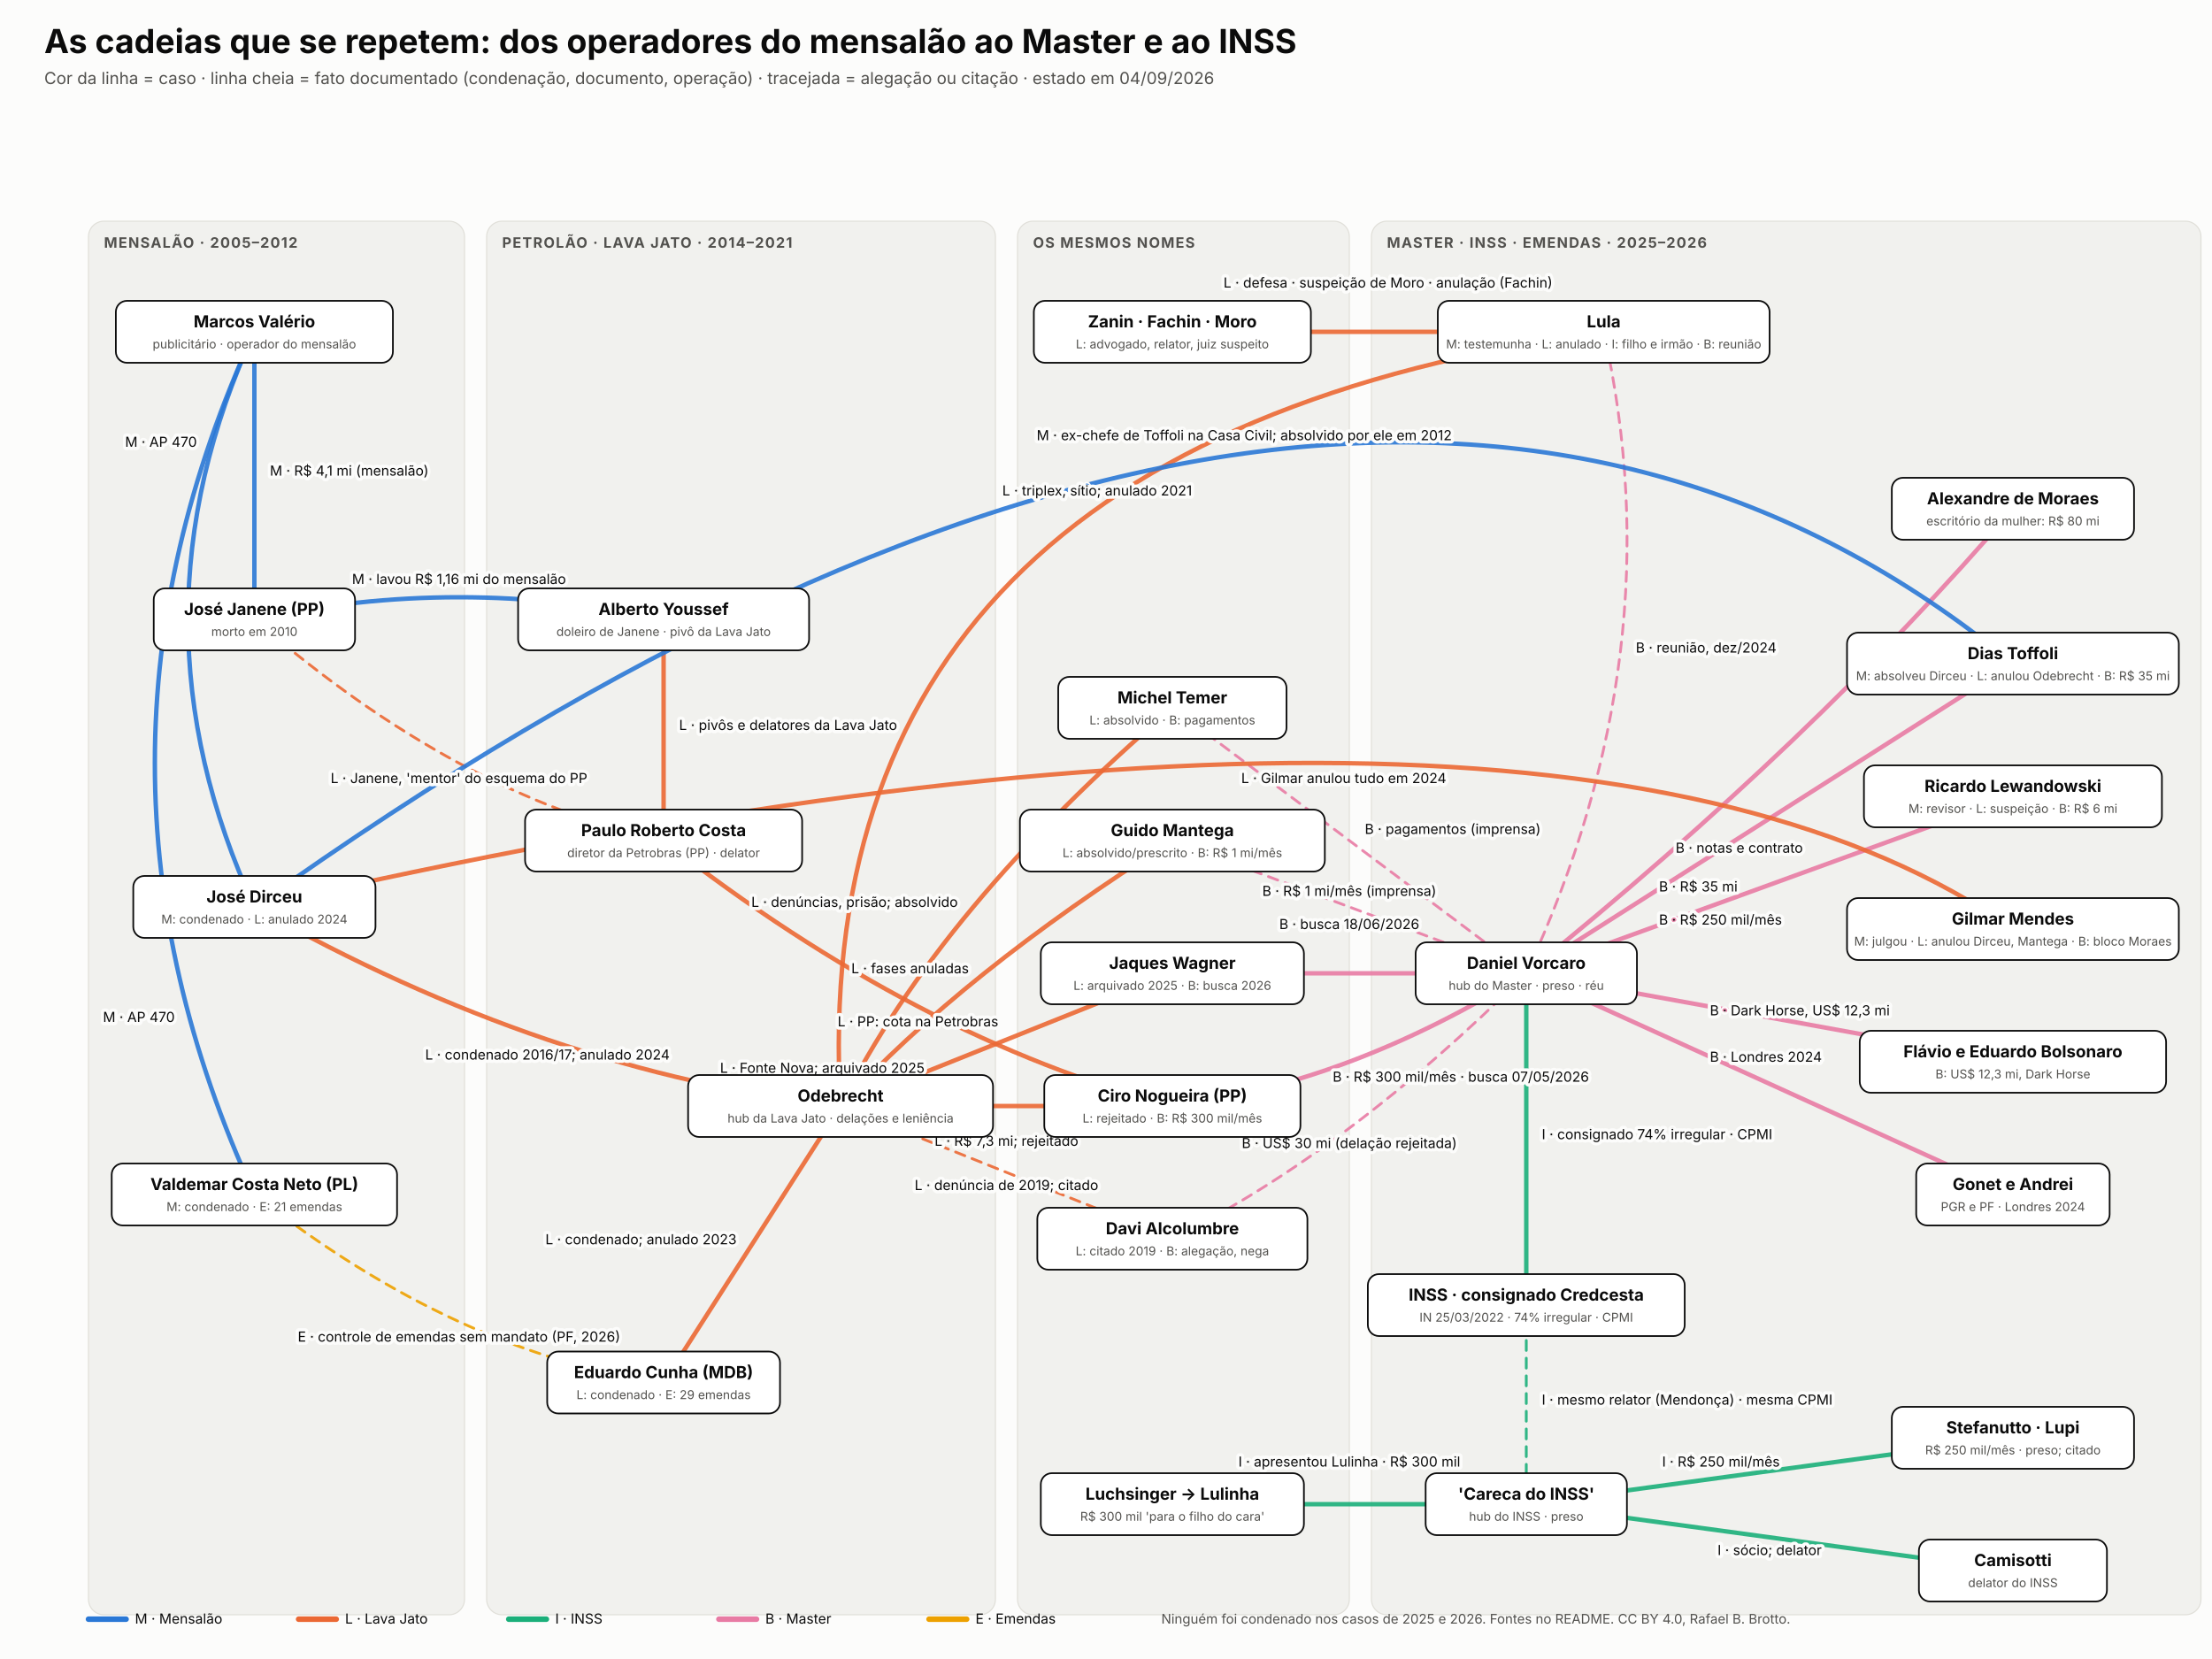
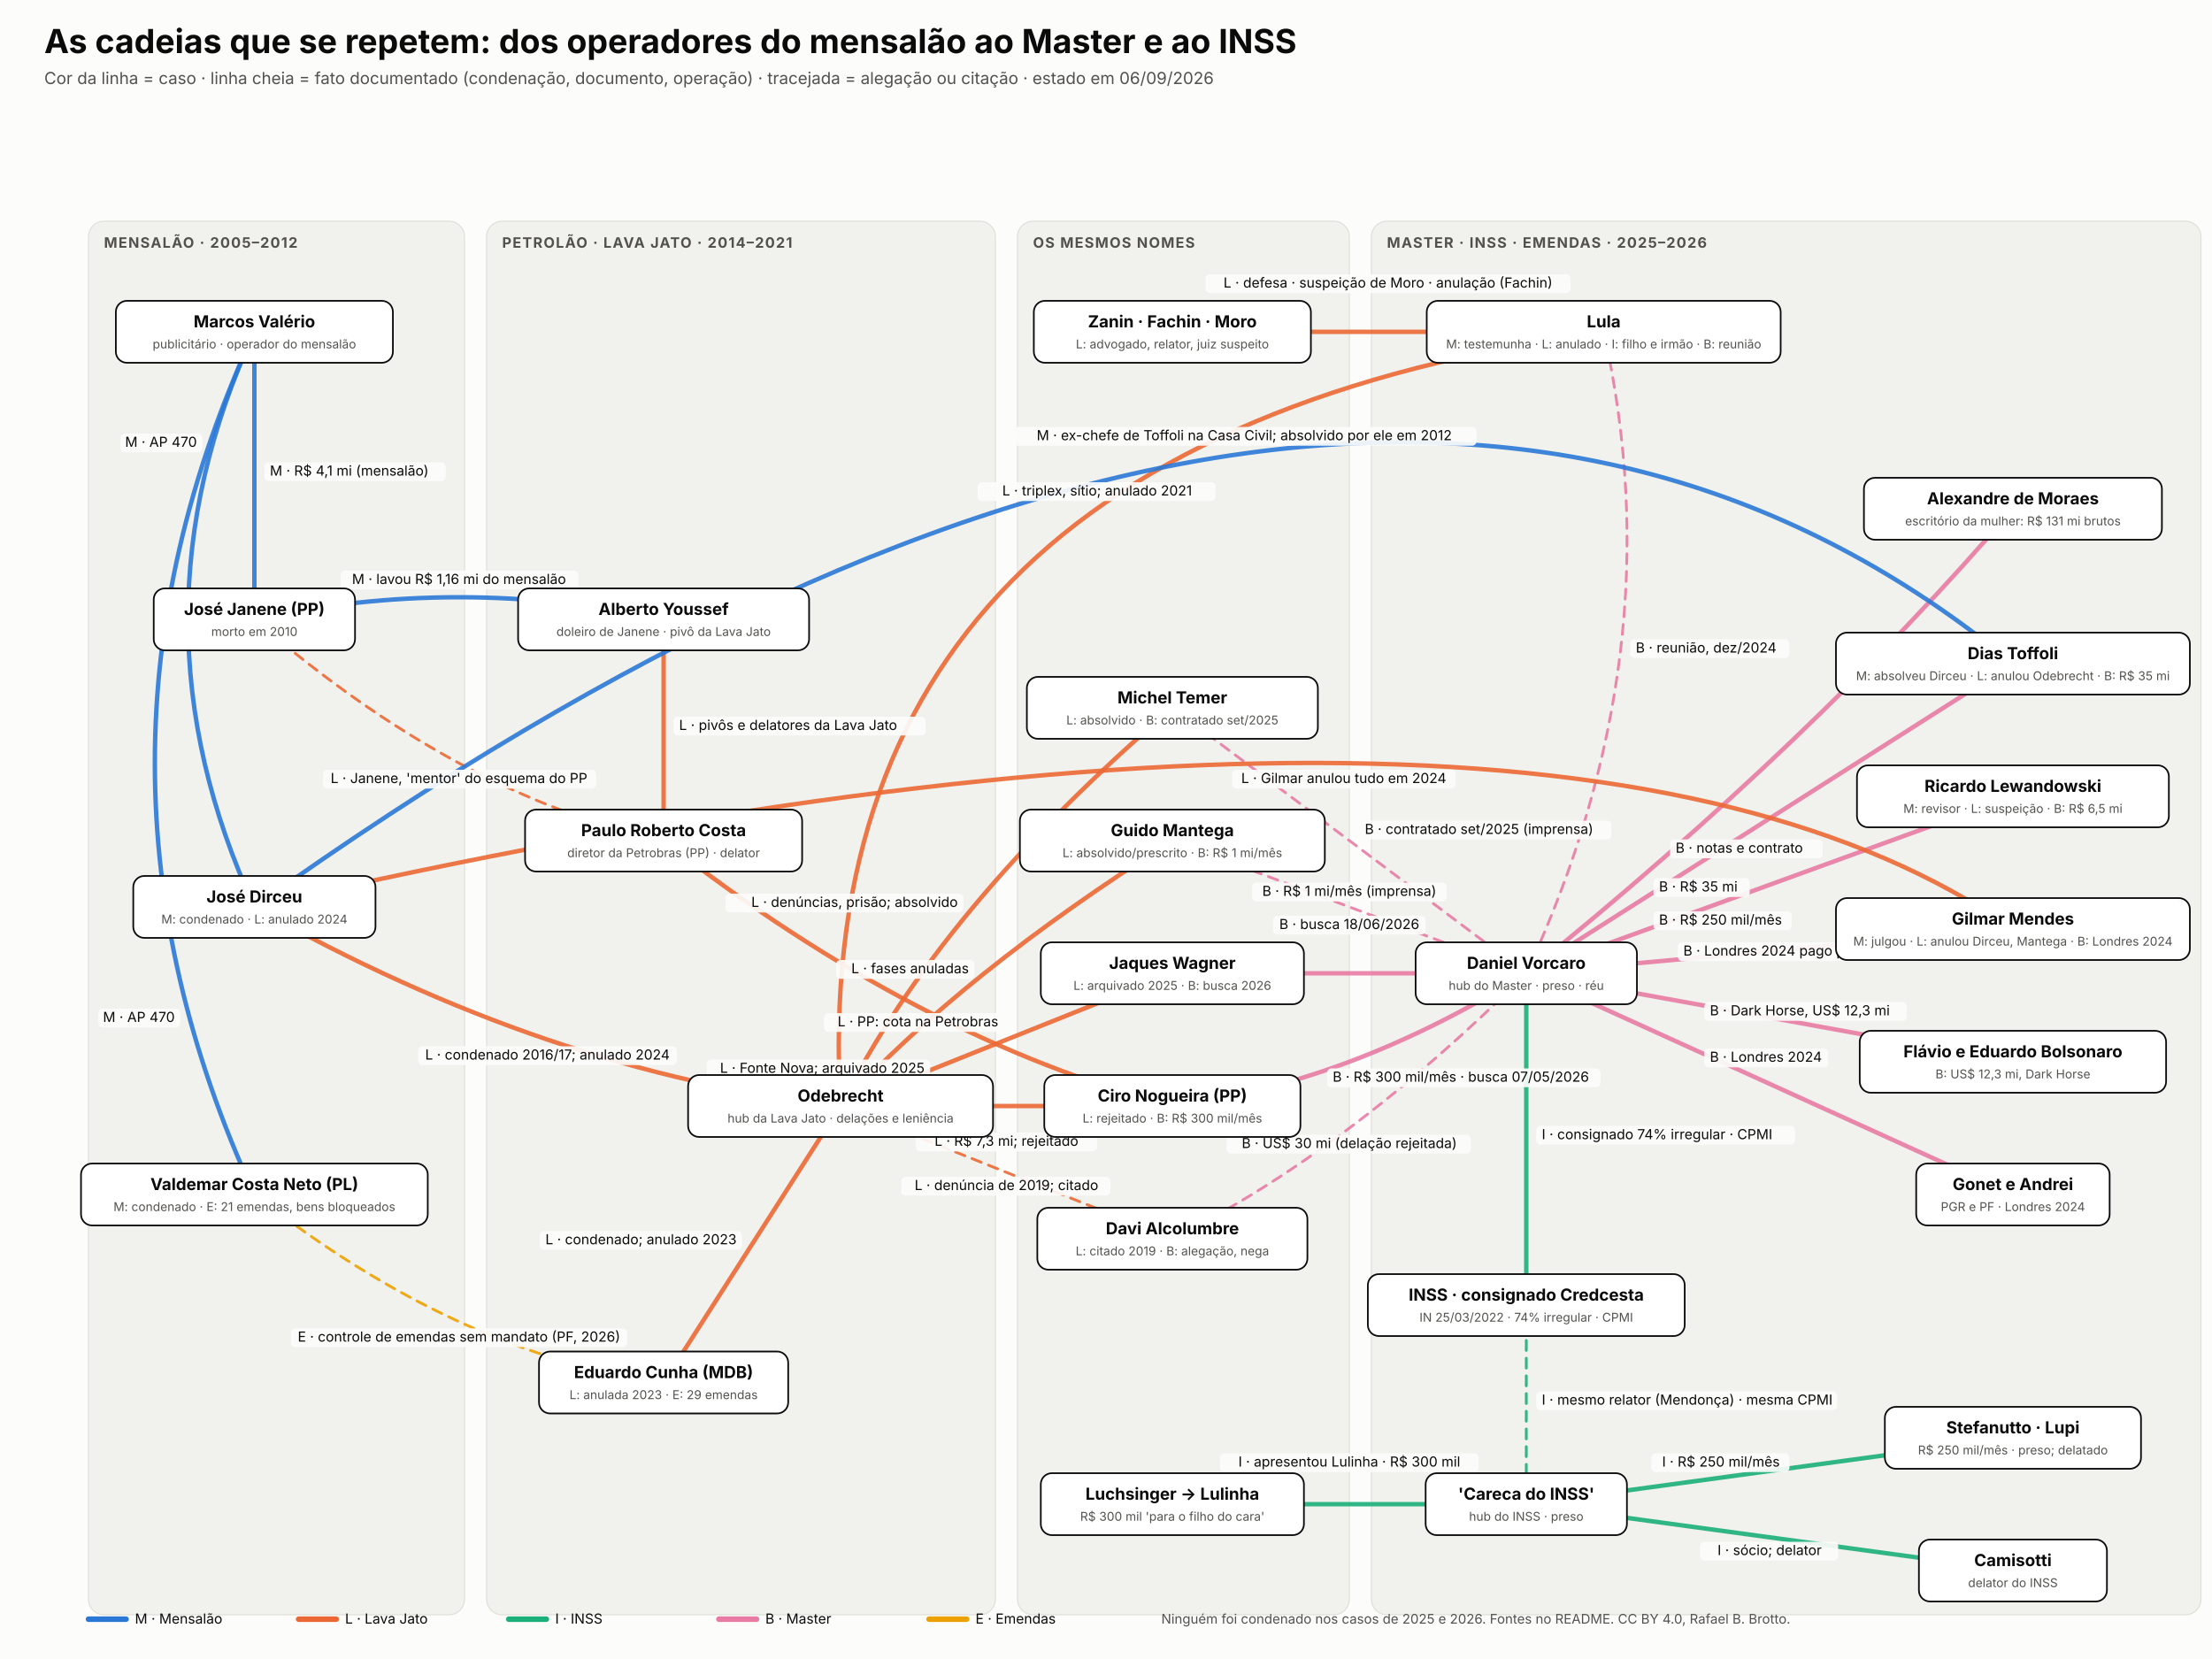
<svg xmlns="http://www.w3.org/2000/svg" width="2000" height="1500" viewBox="0 0 2000 1500" font-family="Segoe UI, Inter, Arial, sans-serif">
  <rect width="2000" height="1500" fill="#fcfcfb" />
  <text x="40" y="48" font-size="30" font-weight="700" fill="#0b0b0b">As cadeias que se repetem: dos operadores do mensalão ao Master e ao INSS</text>
-   <text x="40" y="76" font-size="15" fill="#52514e">Cor da linha = caso · linha cheia = fato documentado (condenação, documento, operação) · tracejada = alegação ou citação · estado em 04/09/2026</text>
+   <text x="40" y="76" font-size="15" fill="#52514e">Cor da linha = caso · linha cheia = fato documentado (condenação, documento, operação) · tracejada = alegação ou citação · estado em 06/09/2026</text>
  <rect x="80" y="200" width="340" height="1260" rx="14" fill="#f1f1ee" stroke="#e0dfd9" />
  <text x="94" y="224" font-size="13" font-weight="700" letter-spacing="1" fill="#52514e">MENSALÃO · 2005–2012</text>
  <rect x="440" y="200" width="460" height="1260" rx="14" fill="#f1f1ee" stroke="#e0dfd9" />
  <text x="454" y="224" font-size="13" font-weight="700" letter-spacing="1" fill="#52514e">PETROLÃO · LAVA JATO · 2014–2021</text>
  <rect x="920" y="200" width="300" height="1260" rx="14" fill="#f1f1ee" stroke="#e0dfd9" />
  <text x="934" y="224" font-size="13" font-weight="700" letter-spacing="1" fill="#52514e">OS MESMOS NOMES</text>
  <rect x="1240" y="200" width="750" height="1260" rx="14" fill="#f1f1ee" stroke="#e0dfd9" />
  <text x="1254" y="224" font-size="13" font-weight="700" letter-spacing="1" fill="#52514e">MASTER · INSS · EMENDAS · 2025–2026</text>
  <path d="M230,300 Q230.0,430.0 230,560" fill="none" stroke="#2a78d6" stroke-width="4" stroke-linecap="round" opacity="0.9" />
  <path d="M230,560 Q415.0,520.0 600,560" fill="none" stroke="#2a78d6" stroke-width="4" stroke-linecap="round" opacity="0.9" />
  <path d="M230,560 Q415.0,720.0 600,760" fill="none" stroke="#eb6834" stroke-width="2.5" stroke-linecap="round" opacity="0.9" stroke-dasharray="9 7" />
  <path d="M600,560 Q600.0,660.0 600,760" fill="none" stroke="#eb6834" stroke-width="4" stroke-linecap="round" opacity="0.9" />
  <path d="M600,760 Q830.0,940.0 1060,1000" fill="none" stroke="#eb6834" stroke-width="4" stroke-linecap="round" opacity="0.9" />
  <path d="M1060,1000 Q1220.0,980.0 1380,880" fill="none" stroke="#e87ba4" stroke-width="4" stroke-linecap="round" opacity="0.9" />
  <path d="M760,1000 Q850.0,820.0 1060,640" fill="none" stroke="#eb6834" stroke-width="4" stroke-linecap="round" opacity="0.9" />
  <path d="M760,1000 Q870.0,880.0 1060,760" fill="none" stroke="#eb6834" stroke-width="4" stroke-linecap="round" opacity="0.9" />
  <path d="M760,1000 Q910.0,940.0 1060,880" fill="none" stroke="#eb6834" stroke-width="4" stroke-linecap="round" opacity="0.9" />
  <path d="M760,1000 Q910.0,1000.0 1060,1000" fill="none" stroke="#eb6834" stroke-width="4" stroke-linecap="round" opacity="0.9" />
  <path d="M760,1000 Q910.0,1060.0 1060,1120" fill="none" stroke="#eb6834" stroke-width="2.5" stroke-linecap="round" opacity="0.9" stroke-dasharray="9 7" />
  <path d="M760,1000 Q680.0,1125.0 600,1250" fill="none" stroke="#eb6834" stroke-width="4" stroke-linecap="round" opacity="0.9" />
  <path d="M760,1000 Q495.0,970.0 230,820" fill="none" stroke="#eb6834" stroke-width="4" stroke-linecap="round" opacity="0.9" />
  <path d="M760,1000 Q725.0,400.0 1450,300" fill="none" stroke="#eb6834" stroke-width="4" stroke-linecap="round" opacity="0.9" />
  <path d="M1380,880 Q1220.0,760.0 1060,640" fill="none" stroke="#e87ba4" stroke-width="2.5" stroke-linecap="round" opacity="0.9" stroke-dasharray="9 7" />
  <path d="M1380,880 Q1220.0,820.0 1060,760" fill="none" stroke="#e87ba4" stroke-width="2.5" stroke-linecap="round" opacity="0.9" stroke-dasharray="9 7" />
  <path d="M1380,880 Q1220.0,880.0 1060,880" fill="none" stroke="#e87ba4" stroke-width="4" stroke-linecap="round" opacity="0.9" />
  <path d="M1380,880 Q1220.0,1040.0 1060,1120" fill="none" stroke="#e87ba4" stroke-width="2.5" stroke-linecap="round" opacity="0.9" stroke-dasharray="9 7" />
  <path d="M1380,880 Q1640.0,670.0 1820,460" fill="none" stroke="#e87ba4" stroke-width="4" stroke-linecap="round" opacity="0.9" />
  <path d="M1380,880 Q1600.0,740.0 1820,600" fill="none" stroke="#e87ba4" stroke-width="4" stroke-linecap="round" opacity="0.9" />
  <path d="M1380,880 Q1600.0,800.0 1820,720" fill="none" stroke="#e87ba4" stroke-width="4" stroke-linecap="round" opacity="0.9" />
+   <path d="M1380,880 Q1600.0,860.0 1820,840" fill="none" stroke="#e87ba4" stroke-width="4" stroke-linecap="round" opacity="0.9" />
  <path d="M1380,880 Q1600.0,920.0 1820,960" fill="none" stroke="#e87ba4" stroke-width="4" stroke-linecap="round" opacity="0.9" />
  <path d="M1380,880 Q1600.0,980.0 1820,1080" fill="none" stroke="#e87ba4" stroke-width="4" stroke-linecap="round" opacity="0.9" />
  <path d="M1380,880 Q1515.0,590.0 1450,300" fill="none" stroke="#e87ba4" stroke-width="2.5" stroke-linecap="round" opacity="0.9" stroke-dasharray="9 7" />
  <path d="M1380,880 Q1380.0,1030.0 1380,1180" fill="none" stroke="#1baf7a" stroke-width="4" stroke-linecap="round" opacity="0.9" />
  <path d="M1380,1180 Q1380.0,1270.0 1380,1360" fill="none" stroke="#1baf7a" stroke-width="2.5" stroke-linecap="round" opacity="0.9" stroke-dasharray="9 7" />
  <path d="M1380,1360 Q1600.0,1330.0 1820,1300" fill="none" stroke="#1baf7a" stroke-width="4" stroke-linecap="round" opacity="0.9" />
  <path d="M1380,1360 Q1600.0,1390.0 1820,1420" fill="none" stroke="#1baf7a" stroke-width="4" stroke-linecap="round" opacity="0.9" />
  <path d="M1380,1360 Q1220.0,1360.0 1060,1360" fill="none" stroke="#1baf7a" stroke-width="4" stroke-linecap="round" opacity="0.9" />
  <path d="M230,820 Q1225.0,110.0 1820,600" fill="none" stroke="#2a78d6" stroke-width="4" stroke-linecap="round" opacity="0.9" />
  <path d="M230,820 Q1405.0,550.0 1820,840" fill="none" stroke="#eb6834" stroke-width="4" stroke-linecap="round" opacity="0.9" />
  <path d="M1450,300 Q1255.0,300.0 1060,300" fill="none" stroke="#eb6834" stroke-width="4" stroke-linecap="round" opacity="0.9" />
  <path d="M230,1080 Q415.0,1225.0 600,1250" fill="none" stroke="#eda100" stroke-width="2.5" stroke-linecap="round" opacity="0.9" stroke-dasharray="9 7" />
  <path d="M230,300 Q110.0,560.0 230,820" fill="none" stroke="#2a78d6" stroke-width="4" stroke-linecap="round" opacity="0.9" />
  <path d="M230,300 Q50.0,690.0 230,1080" fill="none" stroke="#2a78d6" stroke-width="4" stroke-linecap="round" opacity="0.9" />
-   <text x="244" y="430" font-size="12.5" text-anchor="start" fill="#0b0b0b" paint-order="stroke" stroke="#fcfcfb" stroke-width="6" stroke-linejoin="round">M · R$ 4,1 mi (mensalão)</text>
-   <text x="415" y="528" font-size="12.5" text-anchor="middle" fill="#0b0b0b" paint-order="stroke" stroke="#fcfcfb" stroke-width="6" stroke-linejoin="round">M · lavou R$ 1,16 mi do mensalão</text>
-   <text x="415" y="708" font-size="12.5" text-anchor="middle" fill="#0b0b0b" paint-order="stroke" stroke="#fcfcfb" stroke-width="6" stroke-linejoin="round">L · Janene, 'mentor' do esquema do PP</text>
-   <text x="614" y="660" font-size="12.5" text-anchor="start" fill="#0b0b0b" paint-order="stroke" stroke="#fcfcfb" stroke-width="6" stroke-linejoin="round">L · pivôs e delatores da Lava Jato</text>
-   <text x="830" y="928" font-size="12.5" text-anchor="middle" fill="#0b0b0b" paint-order="stroke" stroke="#fcfcfb" stroke-width="6" stroke-linejoin="round">L · PP: cota na Petrobras</text>
-   <text x="1205" y="978" font-size="12.5" text-anchor="start" fill="#0b0b0b" paint-order="stroke" stroke="#fcfcfb" stroke-width="6" stroke-linejoin="round">B · R$ 300 mil/mês · busca 07/05/2026</text>
-   <text x="866" y="820" font-size="12.5" text-anchor="end" fill="#0b0b0b" paint-order="stroke" stroke="#fcfcfb" stroke-width="6" stroke-linejoin="round">L · denúncias, prisão; absolvido</text>
-   <text x="876" y="880" font-size="12.5" text-anchor="end" fill="#0b0b0b" paint-order="stroke" stroke="#fcfcfb" stroke-width="6" stroke-linejoin="round">L · fases anuladas</text>
-   <text x="836" y="970" font-size="12.5" text-anchor="end" fill="#0b0b0b" paint-order="stroke" stroke="#fcfcfb" stroke-width="6" stroke-linejoin="round">L · Fonte Nova; arquivado 2025</text>
-   <text x="910" y="1036" font-size="12.5" text-anchor="middle" fill="#0b0b0b" paint-order="stroke" stroke="#fcfcfb" stroke-width="6" stroke-linejoin="round">L · R$ 7,3 mi; rejeitado</text>
-   <text x="910" y="1076" font-size="12.5" text-anchor="middle" fill="#0b0b0b" paint-order="stroke" stroke="#fcfcfb" stroke-width="6" stroke-linejoin="round">L · denúncia de 2019; citado</text>
-   <text x="666" y="1125" font-size="12.5" text-anchor="end" fill="#0b0b0b" paint-order="stroke" stroke="#fcfcfb" stroke-width="6" stroke-linejoin="round">L · condenado; anulado 2023</text>
-   <text x="495" y="958" font-size="12.5" text-anchor="middle" fill="#0b0b0b" paint-order="stroke" stroke="#fcfcfb" stroke-width="6" stroke-linejoin="round">L · condenado 2016/17; anulado 2024</text>
-   <text x="992" y="448" font-size="12.5" text-anchor="middle" fill="#0b0b0b" paint-order="stroke" stroke="#fcfcfb" stroke-width="6" stroke-linejoin="round">L · triplex, sítio; anulado 2021</text>
-   <text x="1234" y="754" font-size="12.5" text-anchor="start" fill="#0b0b0b" paint-order="stroke" stroke="#fcfcfb" stroke-width="6" stroke-linejoin="round">B · pagamentos (imprensa)</text>
-   <text x="1220" y="810" font-size="12.5" text-anchor="middle" fill="#0b0b0b" paint-order="stroke" stroke="#fcfcfb" stroke-width="6" stroke-linejoin="round">B · R$ 1 mi/mês (imprensa)</text>
-   <text x="1220" y="840" font-size="12.5" text-anchor="middle" fill="#0b0b0b" paint-order="stroke" stroke="#fcfcfb" stroke-width="6" stroke-linejoin="round">B · busca 18/06/2026</text>
-   <text x="1220" y="1038" font-size="12.5" text-anchor="middle" fill="#0b0b0b" paint-order="stroke" stroke="#fcfcfb" stroke-width="6" stroke-linejoin="round">B · US$ 30 mi (delação rejeitada)</text>
-   <text x="1515" y="771" font-size="12.5" text-anchor="start" fill="#0b0b0b" paint-order="stroke" stroke="#fcfcfb" stroke-width="6" stroke-linejoin="round">B · notas e contrato</text>
-   <text x="1500" y="806" font-size="12.5" text-anchor="start" fill="#0b0b0b" paint-order="stroke" stroke="#fcfcfb" stroke-width="6" stroke-linejoin="round">B · R$ 35 mi</text>
-   <text x="1500" y="836" font-size="12.5" text-anchor="start" fill="#0b0b0b" paint-order="stroke" stroke="#fcfcfb" stroke-width="6" stroke-linejoin="round">B · R$ 250 mil/mês</text>
-   <text x="1546" y="918" font-size="12.5" text-anchor="start" fill="#0b0b0b" paint-order="stroke" stroke="#fcfcfb" stroke-width="6" stroke-linejoin="round">B · Dark Horse, US$ 12,3 mi</text>
-   <text x="1546" y="960" font-size="12.5" text-anchor="start" fill="#0b0b0b" paint-order="stroke" stroke="#fcfcfb" stroke-width="6" stroke-linejoin="round">B · Londres 2024</text>
-   <text x="1479" y="590" font-size="12.5" text-anchor="start" fill="#0b0b0b" paint-order="stroke" stroke="#fcfcfb" stroke-width="6" stroke-linejoin="round">B · reunião, dez/2024</text>
-   <text x="1394" y="1030" font-size="12.5" text-anchor="start" fill="#0b0b0b" paint-order="stroke" stroke="#fcfcfb" stroke-width="6" stroke-linejoin="round">I · consignado 74% irregular · CPMI</text>
-   <text x="1394" y="1270" font-size="12.5" text-anchor="start" fill="#0b0b0b" paint-order="stroke" stroke="#fcfcfb" stroke-width="6" stroke-linejoin="round">I · mesmo relator (Mendonça) · mesma CPMI</text>
-   <text x="1556" y="1326" font-size="12.5" text-anchor="middle" fill="#0b0b0b" paint-order="stroke" stroke="#fcfcfb" stroke-width="6" stroke-linejoin="round">I · R$ 250 mil/mês</text>
-   <text x="1600" y="1406" font-size="12.5" text-anchor="middle" fill="#0b0b0b" paint-order="stroke" stroke="#fcfcfb" stroke-width="6" stroke-linejoin="round">I · sócio; delator</text>
-   <text x="1220" y="1326" font-size="12.5" text-anchor="middle" fill="#0b0b0b" paint-order="stroke" stroke="#fcfcfb" stroke-width="6" stroke-linejoin="round">I · apresentou Lulinha · R$ 300 mil</text>
-   <text x="1125" y="398" font-size="12.5" text-anchor="middle" fill="#0b0b0b" paint-order="stroke" stroke="#fcfcfb" stroke-width="6" stroke-linejoin="round">M · ex-chefe de Toffoli na Casa Civil; absolvido por ele em 2012</text>
-   <text x="1215" y="708" font-size="12.5" text-anchor="middle" fill="#0b0b0b" paint-order="stroke" stroke="#fcfcfb" stroke-width="6" stroke-linejoin="round">L · Gilmar anulou tudo em 2024</text>
-   <text x="1255" y="260" font-size="12.5" text-anchor="middle" fill="#0b0b0b" paint-order="stroke" stroke="#fcfcfb" stroke-width="6" stroke-linejoin="round">L · defesa · suspeição de Moro · anulação (Fachin)</text>
-   <text x="415" y="1213" font-size="12.5" text-anchor="middle" fill="#0b0b0b" paint-order="stroke" stroke="#fcfcfb" stroke-width="6" stroke-linejoin="round">E · controle de emendas sem mandato (PF, 2026)</text>
-   <text x="178" y="404" font-size="12.5" text-anchor="end" fill="#0b0b0b" paint-order="stroke" stroke="#fcfcfb" stroke-width="6" stroke-linejoin="round">M · AP 470</text>
-   <text x="158" y="924" font-size="12.5" text-anchor="end" fill="#0b0b0b" paint-order="stroke" stroke="#fcfcfb" stroke-width="6" stroke-linejoin="round">M · AP 470</text>
+   <rect x="239" y="418" width="164" height="17" rx="4" fill="#fcfcfb" opacity="0.92" />
+   <text x="244" y="430" font-size="12.5" text-anchor="start" fill="#0b0b0b">M · R$ 4,1 mi (mensalão)</text>
+   <rect x="308" y="516" width="215" height="17" rx="4" fill="#fcfcfb" opacity="0.92" />
+   <text x="415" y="528" font-size="12.5" text-anchor="middle" fill="#0b0b0b">M · lavou R$ 1,16 mi do mensalão</text>
+   <rect x="292" y="696" width="247" height="17" rx="4" fill="#fcfcfb" opacity="0.92" />
+   <text x="415" y="708" font-size="12.5" text-anchor="middle" fill="#0b0b0b">L · Janene, 'mentor' do esquema do PP</text>
+   <rect x="609" y="648" width="228" height="17" rx="4" fill="#fcfcfb" opacity="0.92" />
+   <text x="614" y="660" font-size="12.5" text-anchor="start" fill="#0b0b0b">L · pivôs e delatores da Lava Jato</text>
+   <rect x="745" y="916" width="170" height="17" rx="4" fill="#fcfcfb" opacity="0.92" />
+   <text x="830" y="928" font-size="12.5" text-anchor="middle" fill="#0b0b0b">L · PP: cota na Petrobras</text>
+   <rect x="1200" y="966" width="247" height="17" rx="4" fill="#fcfcfb" opacity="0.92" />
+   <text x="1205" y="978" font-size="12.5" text-anchor="start" fill="#0b0b0b">B · R$ 300 mil/mês · busca 07/05/2026</text>
+   <rect x="656" y="808" width="215" height="17" rx="4" fill="#fcfcfb" opacity="0.92" />
+   <text x="866" y="820" font-size="12.5" text-anchor="end" fill="#0b0b0b">L · denúncias, prisão; absolvido</text>
+   <rect x="756" y="868" width="125" height="17" rx="4" fill="#fcfcfb" opacity="0.92" />
+   <text x="876" y="880" font-size="12.5" text-anchor="end" fill="#0b0b0b">L · fases anuladas</text>
+   <rect x="639" y="958" width="202" height="17" rx="4" fill="#fcfcfb" opacity="0.92" />
+   <text x="836" y="970" font-size="12.5" text-anchor="end" fill="#0b0b0b">L · Fonte Nova; arquivado 2025</text>
+   <rect x="828" y="1024" width="164" height="17" rx="4" fill="#fcfcfb" opacity="0.92" />
+   <text x="910" y="1036" font-size="12.5" text-anchor="middle" fill="#0b0b0b">L · R$ 7,3 mi; rejeitado</text>
+   <rect x="815" y="1064" width="189" height="17" rx="4" fill="#fcfcfb" opacity="0.92" />
+   <text x="910" y="1076" font-size="12.5" text-anchor="middle" fill="#0b0b0b">L · denúncia de 2019; citado</text>
+   <rect x="488" y="1113" width="183" height="17" rx="4" fill="#fcfcfb" opacity="0.92" />
+   <text x="666" y="1125" font-size="12.5" text-anchor="end" fill="#0b0b0b">L · condenado; anulado 2023</text>
+   <rect x="378" y="946" width="234" height="17" rx="4" fill="#fcfcfb" opacity="0.92" />
+   <text x="495" y="958" font-size="12.5" text-anchor="middle" fill="#0b0b0b">L · condenado 2016/17; anulado 2024</text>
+   <rect x="884" y="436" width="215" height="17" rx="4" fill="#fcfcfb" opacity="0.92" />
+   <text x="992" y="448" font-size="12.5" text-anchor="middle" fill="#0b0b0b">L · triplex, sítio; anulado 2021</text>
+   <rect x="1229" y="742" width="228" height="17" rx="4" fill="#fcfcfb" opacity="0.92" />
+   <text x="1234" y="754" font-size="12.5" text-anchor="start" fill="#0b0b0b">B · contratado set/2025 (imprensa)</text>
+   <rect x="1132" y="798" width="176" height="17" rx="4" fill="#fcfcfb" opacity="0.92" />
+   <text x="1220" y="810" font-size="12.5" text-anchor="middle" fill="#0b0b0b">B · R$ 1 mi/mês (imprensa)</text>
+   <rect x="1151" y="828" width="138" height="17" rx="4" fill="#fcfcfb" opacity="0.92" />
+   <text x="1220" y="840" font-size="12.5" text-anchor="middle" fill="#0b0b0b">B · busca 18/06/2026</text>
+   <rect x="1109" y="1026" width="221" height="17" rx="4" fill="#fcfcfb" opacity="0.92" />
+   <text x="1220" y="1038" font-size="12.5" text-anchor="middle" fill="#0b0b0b">B · US$ 30 mi (delação rejeitada)</text>
+   <rect x="1510" y="759" width="138" height="17" rx="4" fill="#fcfcfb" opacity="0.92" />
+   <text x="1515" y="771" font-size="12.5" text-anchor="start" fill="#0b0b0b">B · notas e contrato</text>
+   <rect x="1495" y="794" width="87" height="17" rx="4" fill="#fcfcfb" opacity="0.92" />
+   <text x="1500" y="806" font-size="12.5" text-anchor="start" fill="#0b0b0b">B · R$ 35 mi</text>
+   <rect x="1495" y="824" width="125" height="17" rx="4" fill="#fcfcfb" opacity="0.92" />
+   <text x="1500" y="836" font-size="12.5" text-anchor="start" fill="#0b0b0b">B · R$ 250 mil/mês</text>
+   <rect x="1517" y="852" width="221" height="17" rx="4" fill="#fcfcfb" opacity="0.92" />
+   <text x="1522" y="864" font-size="12.5" text-anchor="start" fill="#0b0b0b">B · Londres 2024 pago pelo Master</text>
+   <rect x="1541" y="906" width="183" height="17" rx="4" fill="#fcfcfb" opacity="0.92" />
+   <text x="1546" y="918" font-size="12.5" text-anchor="start" fill="#0b0b0b">B · Dark Horse, US$ 12,3 mi</text>
+   <rect x="1541" y="948" width="112" height="17" rx="4" fill="#fcfcfb" opacity="0.92" />
+   <text x="1546" y="960" font-size="12.5" text-anchor="start" fill="#0b0b0b">B · Londres 2024</text>
+   <rect x="1474" y="578" width="144" height="17" rx="4" fill="#fcfcfb" opacity="0.92" />
+   <text x="1479" y="590" font-size="12.5" text-anchor="start" fill="#0b0b0b">B · reunião, dez/2024</text>
+   <rect x="1389" y="1018" width="234" height="17" rx="4" fill="#fcfcfb" opacity="0.92" />
+   <text x="1394" y="1030" font-size="12.5" text-anchor="start" fill="#0b0b0b">I · consignado 74% irregular · CPMI</text>
+   <rect x="1389" y="1258" width="272" height="17" rx="4" fill="#fcfcfb" opacity="0.92" />
+   <text x="1394" y="1270" font-size="12.5" text-anchor="start" fill="#0b0b0b">I · mesmo relator (Mendonça) · mesma CPMI</text>
+   <rect x="1493" y="1314" width="125" height="17" rx="4" fill="#fcfcfb" opacity="0.92" />
+   <text x="1556" y="1326" font-size="12.5" text-anchor="middle" fill="#0b0b0b">I · R$ 250 mil/mês</text>
+   <rect x="1537" y="1394" width="125" height="17" rx="4" fill="#fcfcfb" opacity="0.92" />
+   <text x="1600" y="1406" font-size="12.5" text-anchor="middle" fill="#0b0b0b">I · sócio; delator</text>
+   <rect x="1103" y="1314" width="234" height="17" rx="4" fill="#fcfcfb" opacity="0.92" />
+   <text x="1220" y="1326" font-size="12.5" text-anchor="middle" fill="#0b0b0b">I · apresentou Lulinha · R$ 300 mil</text>
+   <rect x="915" y="386" width="420" height="17" rx="4" fill="#fcfcfb" opacity="0.92" />
+   <text x="1125" y="398" font-size="12.5" text-anchor="middle" fill="#0b0b0b">M · ex-chefe de Toffoli na Casa Civil; absolvido por ele em 2012</text>
+   <rect x="1114" y="696" width="202" height="17" rx="4" fill="#fcfcfb" opacity="0.92" />
+   <text x="1215" y="708" font-size="12.5" text-anchor="middle" fill="#0b0b0b">L · Gilmar anulou tudo em 2024</text>
+   <rect x="1090" y="248" width="330" height="17" rx="4" fill="#fcfcfb" opacity="0.92" />
+   <text x="1255" y="260" font-size="12.5" text-anchor="middle" fill="#0b0b0b">L · defesa · suspeição de Moro · anulação (Fachin)</text>
+   <rect x="263" y="1201" width="304" height="17" rx="4" fill="#fcfcfb" opacity="0.92" />
+   <text x="415" y="1213" font-size="12.5" text-anchor="middle" fill="#0b0b0b">E · controle de emendas sem mandato (PF, 2026)</text>
+   <rect x="109" y="392" width="74" height="17" rx="4" fill="#fcfcfb" opacity="0.92" />
+   <text x="178" y="404" font-size="12.5" text-anchor="end" fill="#0b0b0b">M · AP 470</text>
+   <rect x="89" y="912" width="74" height="17" rx="4" fill="#fcfcfb" opacity="0.92" />
+   <text x="158" y="924" font-size="12.5" text-anchor="end" fill="#0b0b0b">M · AP 470</text>
  <rect x="104.75" y="272" width="250.5" height="56" rx="10" fill="#ffffff" stroke="#0b0b0b" stroke-width="1.5" />
  <text x="230" y="296" font-size="15" font-weight="700" text-anchor="middle" fill="#0b0b0b">Marcos Valério</text>
  <text x="230" y="315" font-size="11" text-anchor="middle" fill="#52514e">publicitário · operador do mensalão</text>
  <rect x="139.0" y="532" width="182.0" height="56" rx="10" fill="#ffffff" stroke="#0b0b0b" stroke-width="1.5" />
  <text x="230" y="556" font-size="15" font-weight="700" text-anchor="middle" fill="#0b0b0b">José Janene (PP)</text>
  <text x="230" y="575" font-size="11" text-anchor="middle" fill="#52514e">morto em 2010</text>
  <rect x="120.5" y="792" width="219.0" height="56" rx="10" fill="#ffffff" stroke="#0b0b0b" stroke-width="1.5" />
  <text x="230" y="816" font-size="15" font-weight="700" text-anchor="middle" fill="#0b0b0b">José Dirceu</text>
  <text x="230" y="835" font-size="11" text-anchor="middle" fill="#52514e">M: condenado · L: anulado 2024</text>
-   <rect x="101.0" y="1052" width="258.0" height="56" rx="10" fill="#ffffff" stroke="#0b0b0b" stroke-width="1.5" />
+   <rect x="73.25" y="1052" width="313.5" height="56" rx="10" fill="#ffffff" stroke="#0b0b0b" stroke-width="1.5" />
  <text x="230" y="1076" font-size="15" font-weight="700" text-anchor="middle" fill="#0b0b0b">Valdemar Costa Neto (PL)</text>
-   <text x="230" y="1095" font-size="11" text-anchor="middle" fill="#52514e">M: condenado · E: 21 emendas</text>
+   <text x="230" y="1095" font-size="11" text-anchor="middle" fill="#52514e">M: condenado · E: 21 emendas, bens bloqueados</text>
  <rect x="468.45" y="532" width="263.1" height="56" rx="10" fill="#ffffff" stroke="#0b0b0b" stroke-width="1.5" />
  <text x="600" y="556" font-size="15" font-weight="700" text-anchor="middle" fill="#0b0b0b">Alberto Youssef</text>
  <text x="600" y="575" font-size="11" text-anchor="middle" fill="#52514e">doleiro de Janene · pivô da Lava Jato</text>
  <rect x="474.75" y="732" width="250.5" height="56" rx="10" fill="#ffffff" stroke="#0b0b0b" stroke-width="1.5" />
  <text x="600" y="756" font-size="15" font-weight="700" text-anchor="middle" fill="#0b0b0b">Paulo Roberto Costa</text>
  <text x="600" y="775" font-size="11" text-anchor="middle" fill="#52514e">diretor da Petrobras (PP) · delator</text>
  <rect x="622.15" y="972" width="275.7" height="56" rx="10" fill="#ffffff" stroke="#0b0b0b" stroke-width="1.5" />
  <text x="760" y="996" font-size="15" font-weight="700" text-anchor="middle" fill="#0b0b0b">Odebrecht</text>
  <text x="760" y="1015" font-size="11" text-anchor="middle" fill="#52514e">hub da Lava Jato · delações e leniência</text>
-   <rect x="494.75" y="1222" width="210.5" height="56" rx="10" fill="#ffffff" stroke="#0b0b0b" stroke-width="1.5" />
+   <rect x="487.35" y="1222" width="225.3" height="56" rx="10" fill="#ffffff" stroke="#0b0b0b" stroke-width="1.5" />
  <text x="600" y="1246" font-size="15" font-weight="700" text-anchor="middle" fill="#0b0b0b">Eduardo Cunha (MDB)</text>
-   <text x="600" y="1265" font-size="11" text-anchor="middle" fill="#52514e">L: condenado · E: 29 emendas</text>
-   <rect x="956.8" y="612" width="206.4" height="56" rx="10" fill="#ffffff" stroke="#0b0b0b" stroke-width="1.5" />
+   <text x="600" y="1265" font-size="11" text-anchor="middle" fill="#52514e">L: anulada 2023 · E: 29 emendas</text>
+   <rect x="928.45" y="612" width="263.1" height="56" rx="10" fill="#ffffff" stroke="#0b0b0b" stroke-width="1.5" />
  <text x="1060" y="636" font-size="15" font-weight="700" text-anchor="middle" fill="#0b0b0b">Michel Temer</text>
-   <text x="1060" y="655" font-size="11" text-anchor="middle" fill="#52514e">L: absolvido · B: pagamentos</text>
+   <text x="1060" y="655" font-size="11" text-anchor="middle" fill="#52514e">L: absolvido · B: contratado set/2025</text>
  <rect x="922.15" y="732" width="275.7" height="56" rx="10" fill="#ffffff" stroke="#0b0b0b" stroke-width="1.5" />
  <text x="1060" y="756" font-size="15" font-weight="700" text-anchor="middle" fill="#0b0b0b">Guido Mantega</text>
  <text x="1060" y="775" font-size="11" text-anchor="middle" fill="#52514e">L: absolvido/prescrito · B: R$ 1 mi/mês</text>
  <rect x="941.05" y="852" width="237.9" height="56" rx="10" fill="#ffffff" stroke="#0b0b0b" stroke-width="1.5" />
  <text x="1060" y="876" font-size="15" font-weight="700" text-anchor="middle" fill="#0b0b0b">Jaques Wagner</text>
  <text x="1060" y="895" font-size="11" text-anchor="middle" fill="#52514e">L: arquivado 2025 · B: busca 2026</text>
  <rect x="944.2" y="972" width="231.6" height="56" rx="10" fill="#ffffff" stroke="#0b0b0b" stroke-width="1.5" />
  <text x="1060" y="996" font-size="15" font-weight="700" text-anchor="middle" fill="#0b0b0b">Ciro Nogueira (PP)</text>
  <text x="1060" y="1015" font-size="11" text-anchor="middle" fill="#52514e">L: rejeitado · B: R$ 300 mil/mês</text>
  <rect x="937.9" y="1092" width="244.2" height="56" rx="10" fill="#ffffff" stroke="#0b0b0b" stroke-width="1.5" />
  <text x="1060" y="1116" font-size="15" font-weight="700" text-anchor="middle" fill="#0b0b0b">Davi Alcolumbre</text>
  <text x="1060" y="1135" font-size="11" text-anchor="middle" fill="#52514e">L: citado 2019 · B: alegação, nega</text>
  <rect x="1279.95" y="852" width="200.1" height="56" rx="10" fill="#ffffff" stroke="#0b0b0b" stroke-width="1.5" />
  <text x="1380" y="876" font-size="15" font-weight="700" text-anchor="middle" fill="#0b0b0b">Daniel Vorcaro</text>
  <text x="1380" y="895" font-size="11" text-anchor="middle" fill="#52514e">hub do Master · preso · réu</text>
-   <rect x="1710.5" y="432" width="219.0" height="56" rx="10" fill="#ffffff" stroke="#0b0b0b" stroke-width="1.5" />
+   <rect x="1685.3" y="432" width="269.4" height="56" rx="10" fill="#ffffff" stroke="#0b0b0b" stroke-width="1.5" />
  <text x="1820" y="456" font-size="15" font-weight="700" text-anchor="middle" fill="#0b0b0b">Alexandre de Moraes</text>
-   <text x="1820" y="475" font-size="11" text-anchor="middle" fill="#52514e">escritório da mulher: R$ 80 mi</text>
-   <rect x="1670.0" y="572" width="300" height="56" rx="10" fill="#ffffff" stroke="#0b0b0b" stroke-width="1.5" />
+   <text x="1820" y="475" font-size="11" text-anchor="middle" fill="#52514e">escritório da mulher: R$ 131 mi brutos</text>
+   <rect x="1660.0" y="572" width="320" height="56" rx="10" fill="#ffffff" stroke="#0b0b0b" stroke-width="1.5" />
  <text x="1820" y="596" font-size="15" font-weight="700" text-anchor="middle" fill="#0b0b0b">Dias Toffoli</text>
  <text x="1820" y="615" font-size="11" text-anchor="middle" fill="#52514e">M: absolveu Dirceu · L: anulou Odebrecht · B: R$ 35 mi</text>
-   <rect x="1685.3" y="692" width="269.4" height="56" rx="10" fill="#ffffff" stroke="#0b0b0b" stroke-width="1.5" />
+   <rect x="1679.0" y="692" width="282.0" height="56" rx="10" fill="#ffffff" stroke="#0b0b0b" stroke-width="1.5" />
  <text x="1820" y="716" font-size="15" font-weight="700" text-anchor="middle" fill="#0b0b0b">Ricardo Lewandowski</text>
-   <text x="1820" y="735" font-size="11" text-anchor="middle" fill="#52514e">M: revisor · L: suspeição · B: R$ 6 mi</text>
-   <rect x="1670.0" y="812" width="300" height="56" rx="10" fill="#ffffff" stroke="#0b0b0b" stroke-width="1.5" />
+   <text x="1820" y="735" font-size="11" text-anchor="middle" fill="#52514e">M: revisor · L: suspeição · B: R$ 6,5 mi</text>
+   <rect x="1660.0" y="812" width="320" height="56" rx="10" fill="#ffffff" stroke="#0b0b0b" stroke-width="1.5" />
  <text x="1820" y="836" font-size="15" font-weight="700" text-anchor="middle" fill="#0b0b0b">Gilmar Mendes</text>
-   <text x="1820" y="855" font-size="11" text-anchor="middle" fill="#52514e">M: julgou · L: anulou Dirceu, Mantega · B: bloco Moraes</text>
+   <text x="1820" y="855" font-size="11" text-anchor="middle" fill="#52514e">M: julgou · L: anulou Dirceu, Mantega · B: Londres 2024</text>
  <rect x="1681.5" y="932" width="277.0" height="56" rx="10" fill="#ffffff" stroke="#0b0b0b" stroke-width="1.5" />
  <text x="1820" y="956" font-size="15" font-weight="700" text-anchor="middle" fill="#0b0b0b">Flávio e Eduardo Bolsonaro</text>
  <text x="1820" y="975" font-size="11" text-anchor="middle" fill="#52514e">B: US$ 12,3 mi, Dark Horse</text>
  <rect x="1732.55" y="1052" width="174.9" height="56" rx="10" fill="#ffffff" stroke="#0b0b0b" stroke-width="1.5" />
  <text x="1820" y="1076" font-size="15" font-weight="700" text-anchor="middle" fill="#0b0b0b">Gonet e Andrei</text>
  <text x="1820" y="1095" font-size="11" text-anchor="middle" fill="#52514e">PGR e PF · Londres 2024</text>
-   <rect x="1300.0" y="272" width="300" height="56" rx="10" fill="#ffffff" stroke="#0b0b0b" stroke-width="1.5" />
+   <rect x="1290.0" y="272" width="320" height="56" rx="10" fill="#ffffff" stroke="#0b0b0b" stroke-width="1.5" />
  <text x="1450" y="296" font-size="15" font-weight="700" text-anchor="middle" fill="#0b0b0b">Lula</text>
  <text x="1450" y="315" font-size="11" text-anchor="middle" fill="#52514e">M: testemunha · L: anulado · I: filho e irmão · B: reunião</text>
  <rect x="934.75" y="272" width="250.5" height="56" rx="10" fill="#ffffff" stroke="#0b0b0b" stroke-width="1.5" />
  <text x="1060" y="296" font-size="15" font-weight="700" text-anchor="middle" fill="#0b0b0b">Zanin · Fachin · Moro</text>
  <text x="1060" y="315" font-size="11" text-anchor="middle" fill="#52514e">L: advogado, relator, juiz suspeito</text>
  <rect x="1236.75" y="1152" width="286.5" height="56" rx="10" fill="#ffffff" stroke="#0b0b0b" stroke-width="1.5" />
  <text x="1380" y="1176" font-size="15" font-weight="700" text-anchor="middle" fill="#0b0b0b">INSS · consignado Credcesta</text>
  <text x="1380" y="1195" font-size="11" text-anchor="middle" fill="#52514e">IN 25/03/2022 · 74% irregular · CPMI</text>
  <rect x="1289.0" y="1332" width="182.0" height="56" rx="10" fill="#ffffff" stroke="#0b0b0b" stroke-width="1.5" />
  <text x="1380" y="1356" font-size="15" font-weight="700" text-anchor="middle" fill="#0b0b0b">'Careca do INSS'</text>
  <text x="1380" y="1375" font-size="11" text-anchor="middle" fill="#52514e">hub do INSS · preso</text>
-   <rect x="1710.5" y="1272" width="219.0" height="56" rx="10" fill="#ffffff" stroke="#0b0b0b" stroke-width="1.5" />
+   <rect x="1704.2" y="1272" width="231.6" height="56" rx="10" fill="#ffffff" stroke="#0b0b0b" stroke-width="1.5" />
  <text x="1820" y="1296" font-size="15" font-weight="700" text-anchor="middle" fill="#0b0b0b">Stefanutto · Lupi</text>
-   <text x="1820" y="1315" font-size="11" text-anchor="middle" fill="#52514e">R$ 250 mil/mês · preso; citado</text>
+   <text x="1820" y="1315" font-size="11" text-anchor="middle" fill="#52514e">R$ 250 mil/mês · preso; delatado</text>
  <rect x="941.05" y="1332" width="237.9" height="56" rx="10" fill="#ffffff" stroke="#0b0b0b" stroke-width="1.5" />
  <text x="1060" y="1356" font-size="15" font-weight="700" text-anchor="middle" fill="#0b0b0b">Luchsinger → Lulinha</text>
  <text x="1060" y="1375" font-size="11" text-anchor="middle" fill="#52514e">R$ 300 mil 'para o filho do cara'</text>
  <rect x="1735.0" y="1392" width="170" height="56" rx="10" fill="#ffffff" stroke="#0b0b0b" stroke-width="1.5" />
  <text x="1820" y="1416" font-size="15" font-weight="700" text-anchor="middle" fill="#0b0b0b">Camisotti</text>
  <text x="1820" y="1435" font-size="11" text-anchor="middle" fill="#52514e">delator do INSS</text>
  <line x1="80" y1="1464" x2="114" y2="1464" stroke="#2a78d6" stroke-width="5" stroke-linecap="round" />
  <text x="122" y="1468" font-size="12.5" fill="#0b0b0b">M · Mensalão</text>
  <line x1="270" y1="1464" x2="304" y2="1464" stroke="#eb6834" stroke-width="5" stroke-linecap="round" />
  <text x="312" y="1468" font-size="12.5" fill="#0b0b0b">L · Lava Jato</text>
  <line x1="460" y1="1464" x2="494" y2="1464" stroke="#1baf7a" stroke-width="5" stroke-linecap="round" />
  <text x="502" y="1468" font-size="12.5" fill="#0b0b0b">I · INSS</text>
  <line x1="650" y1="1464" x2="684" y2="1464" stroke="#e87ba4" stroke-width="5" stroke-linecap="round" />
  <text x="692" y="1468" font-size="12.5" fill="#0b0b0b">B · Master</text>
  <line x1="840" y1="1464" x2="874" y2="1464" stroke="#eda100" stroke-width="5" stroke-linecap="round" />
  <text x="882" y="1468" font-size="12.5" fill="#0b0b0b">E · Emendas</text>
  <text x="1050" y="1468" font-size="12" fill="#52514e">Ninguém foi condenado nos casos de 2025 e 2026. Fontes no README. CC BY 4.0, Rafael B. Brotto.</text>
</svg>
